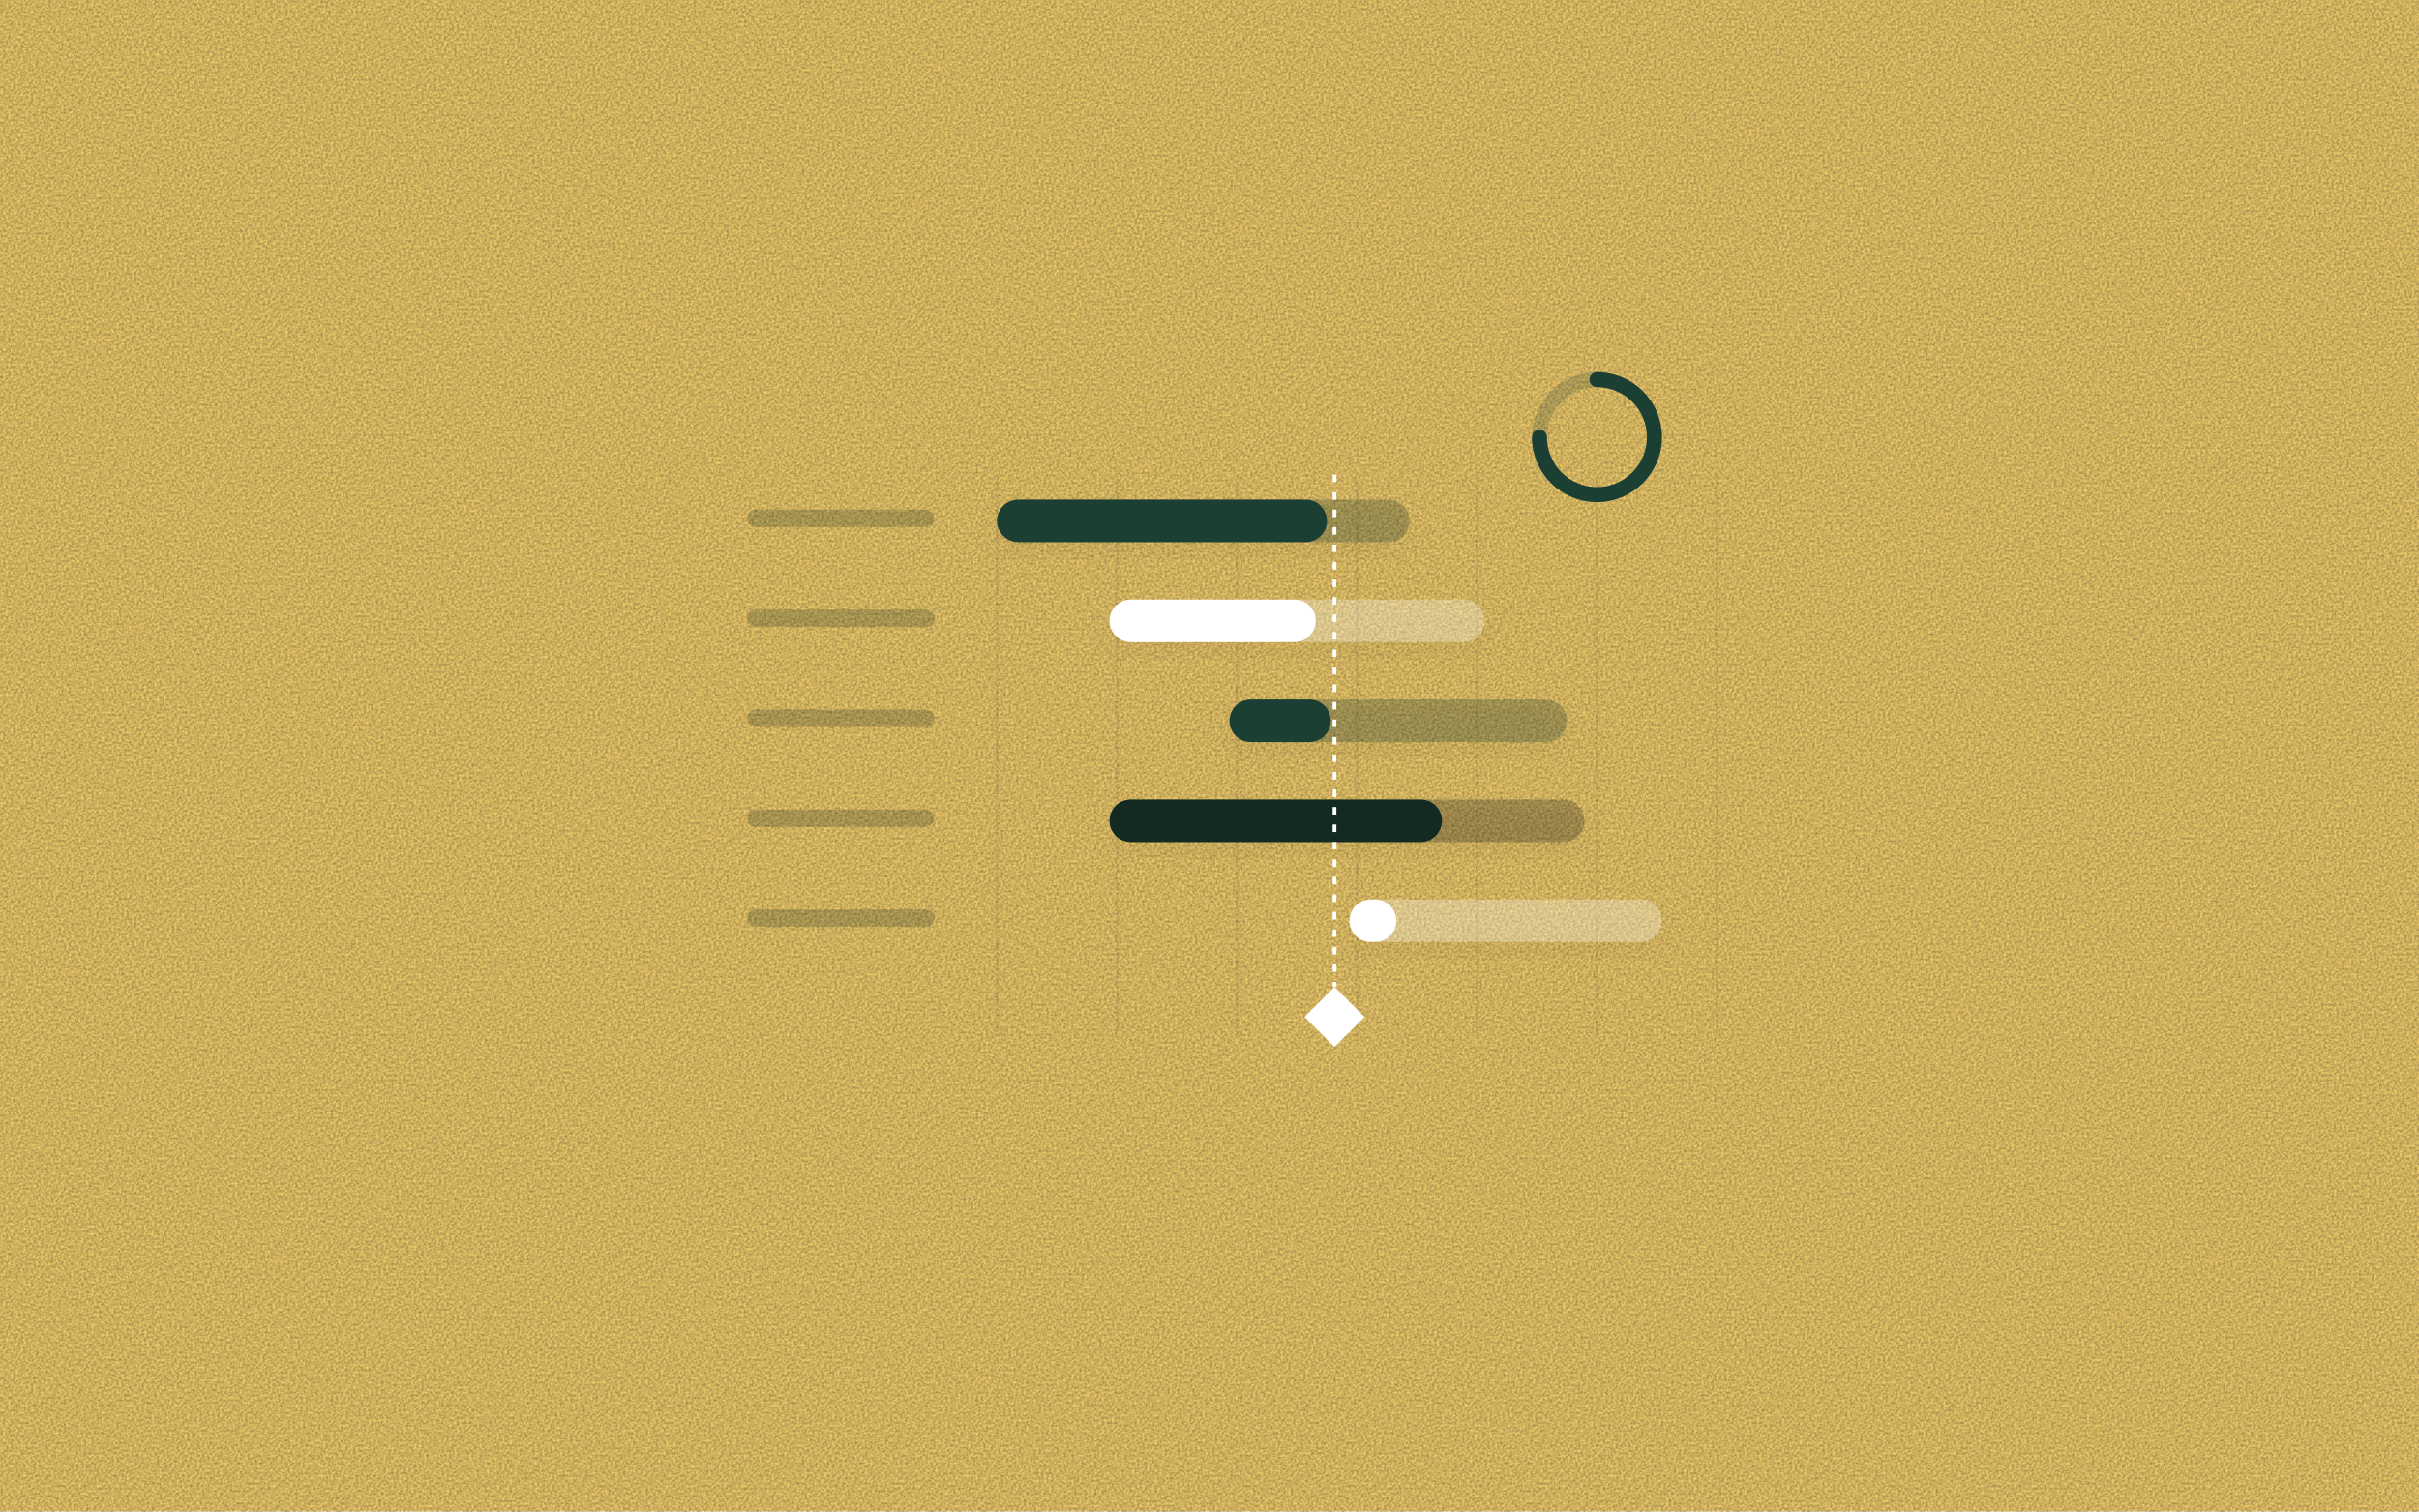
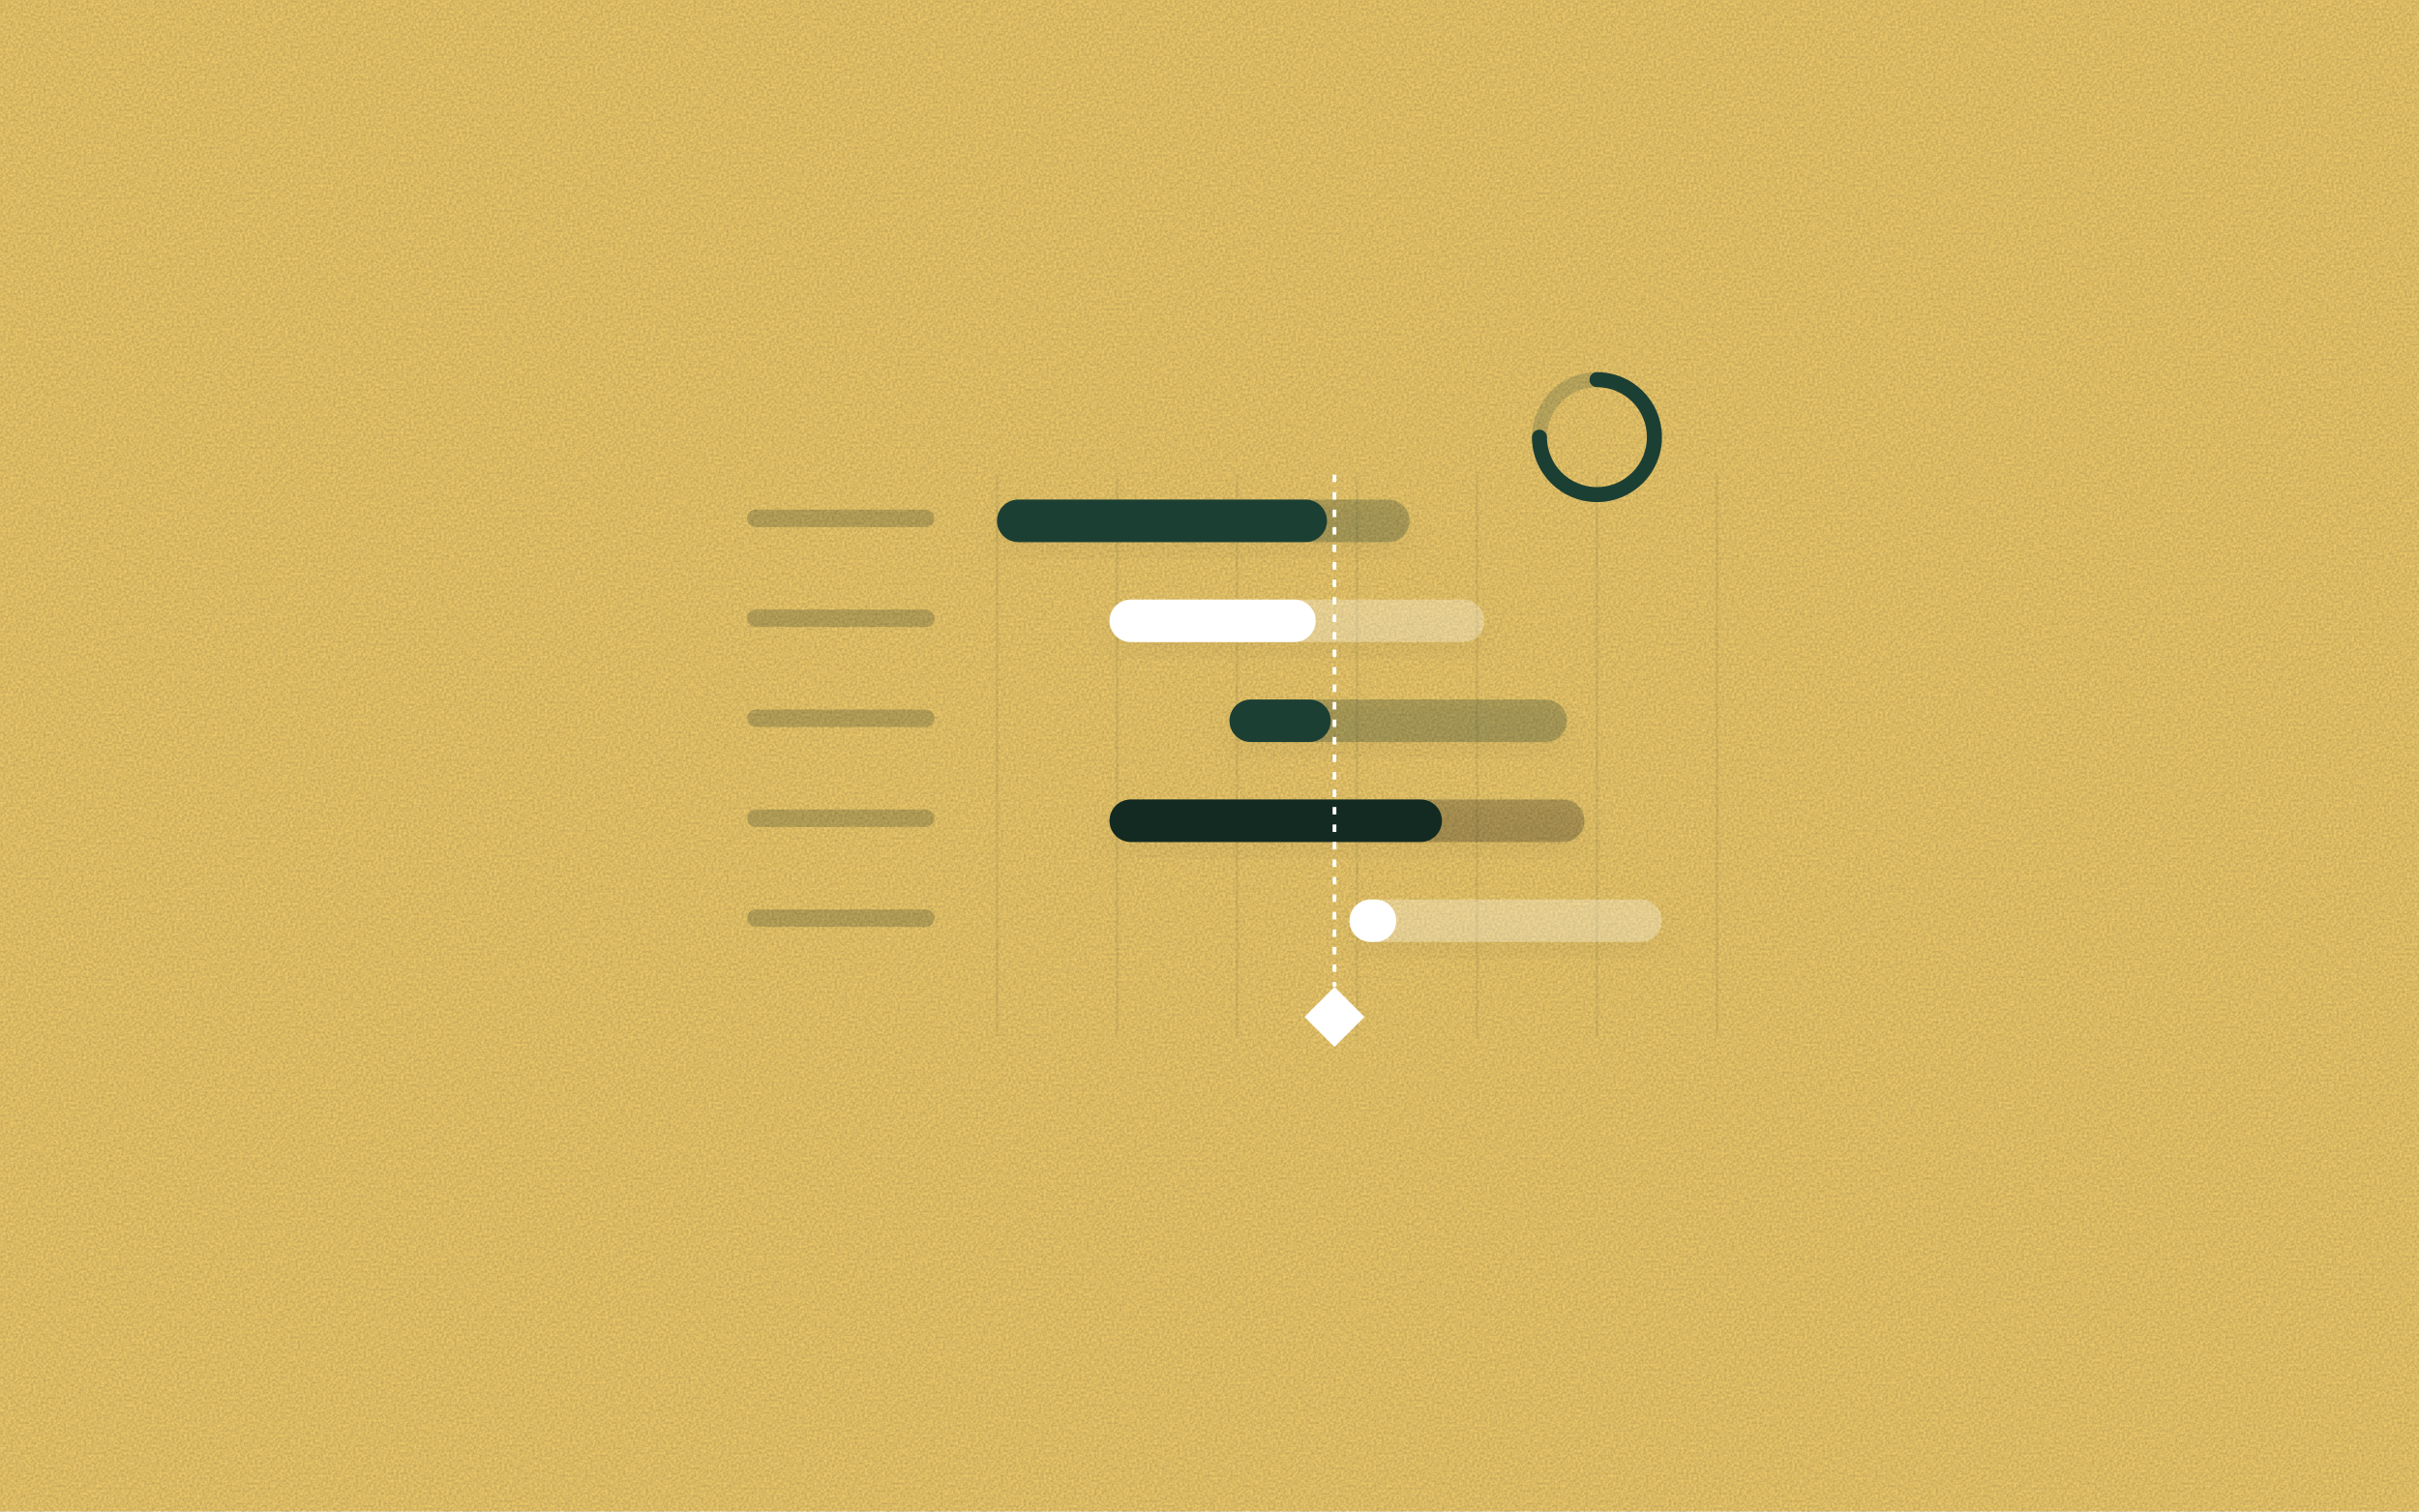
<svg xmlns="http://www.w3.org/2000/svg" viewBox="0 0 1200 750" width="1200" height="750">
  <defs>
    <linearGradient id="bg" x1="0.7" y1="0.1" x2="0.3" y2="0.9">
      <stop offset="0" stop-color="#ecc96b" />
      <stop offset="1" stop-color="#ecc96b" />
    </linearGradient>
    <filter id="sh" x="-20%" y="-20%" width="140%" height="160%">
      <feDropShadow dx="0" dy="12" stdDeviation="14" flood-color="#132a22" flood-opacity=".16" />
    </filter>
    <filter id="noise" x="0" y="0" width="100%" height="100%">
      <feTurbulence type="fractalNoise" baseFrequency=".8" numOctaves="2" stitchTiles="stitch" />
-       <feColorMatrix values="0 0 0 0 0 0 0 0 0 0 0 0 0 0 0 .5 0 0 0 -.12" />
+       <feColorMatrix values="0 0 0 0 0 0 0 0 0 0 0 0 0 0 0 .28 0 0 0 -.06" />
    </filter>
  </defs>
  <rect width="1200" height="750" fill="url(#bg)" />
  <rect width="1200" height="750" filter="url(#noise)" />
  <g transform="translate(600 375) scale(0.62) translate(-600 -375)">
    <line x1="430" y1="150" x2="430" y2="600" stroke="#132a22" stroke-opacity=".08" stroke-width="2" />
    <line x1="526" y1="150" x2="526" y2="600" stroke="#132a22" stroke-opacity=".08" stroke-width="2" />
    <line x1="622" y1="150" x2="622" y2="600" stroke="#132a22" stroke-opacity=".08" stroke-width="2" />
    <line x1="718" y1="150" x2="718" y2="600" stroke="#132a22" stroke-opacity=".08" stroke-width="2" />
    <line x1="814" y1="150" x2="814" y2="600" stroke="#132a22" stroke-opacity=".08" stroke-width="2" />
    <line x1="910" y1="150" x2="910" y2="600" stroke="#132a22" stroke-opacity=".08" stroke-width="2" />
    <line x1="1006" y1="150" x2="1006" y2="600" stroke="#132a22" stroke-opacity=".08" stroke-width="2" />
    <rect x="230" y="178" width="150" height="14" rx="7" fill="#132a22" fill-opacity=".22" />
    <g filter="url(#sh)">
      <rect x="430" y="170" width="330" height="34" rx="17" fill="#1c3f34" fill-opacity=".28" />
    </g>
    <rect x="430" y="170" width="264" height="34" rx="17" fill="#1c3f34" />
    <rect x="230" y="258" width="150" height="14" rx="7" fill="#132a22" fill-opacity=".22" />
    <g filter="url(#sh)">
      <rect x="520" y="250" width="300" height="34" rx="17" fill="#ffffff" fill-opacity=".28" />
    </g>
    <rect x="520" y="250" width="165" height="34" rx="17" fill="#ffffff" />
    <rect x="230" y="338" width="150" height="14" rx="7" fill="#132a22" fill-opacity=".22" />
    <g filter="url(#sh)">
      <rect x="616" y="330" width="270" height="34" rx="17" fill="#1c3f34" fill-opacity=".28" />
    </g>
    <rect x="616" y="330" width="81" height="34" rx="17" fill="#1c3f34" />
    <rect x="230" y="418" width="150" height="14" rx="7" fill="#132a22" fill-opacity=".22" />
    <g filter="url(#sh)">
      <rect x="520" y="410" width="380" height="34" rx="17" fill="#132a22" fill-opacity=".28" />
    </g>
    <rect x="520" y="410" width="266" height="34" rx="17" fill="#132a22" />
    <rect x="230" y="498" width="150" height="14" rx="7" fill="#132a22" fill-opacity=".22" />
    <g filter="url(#sh)">
      <rect x="712" y="490" width="250" height="34" rx="17" fill="#ffffff" fill-opacity=".28" />
    </g>
    <rect x="712" y="490" width="37.5" height="34" rx="17" fill="#ffffff" />
    <circle cx="910" cy="120" r="46" fill="none" stroke="#1c3f34" stroke-opacity=".2" stroke-width="12" />
    <path d="M910 74 A46 46 0 1 1 864 120" fill="none" stroke="#1c3f34" stroke-width="12" stroke-linecap="round" />
    <polygon points="700,560 724,584 700,608 676,584" fill="#ffffff" />
    <line x1="700" y1="150" x2="700" y2="560" stroke="#ffffff" stroke-width="3" stroke-dasharray="6 8" />
  </g>
</svg>
